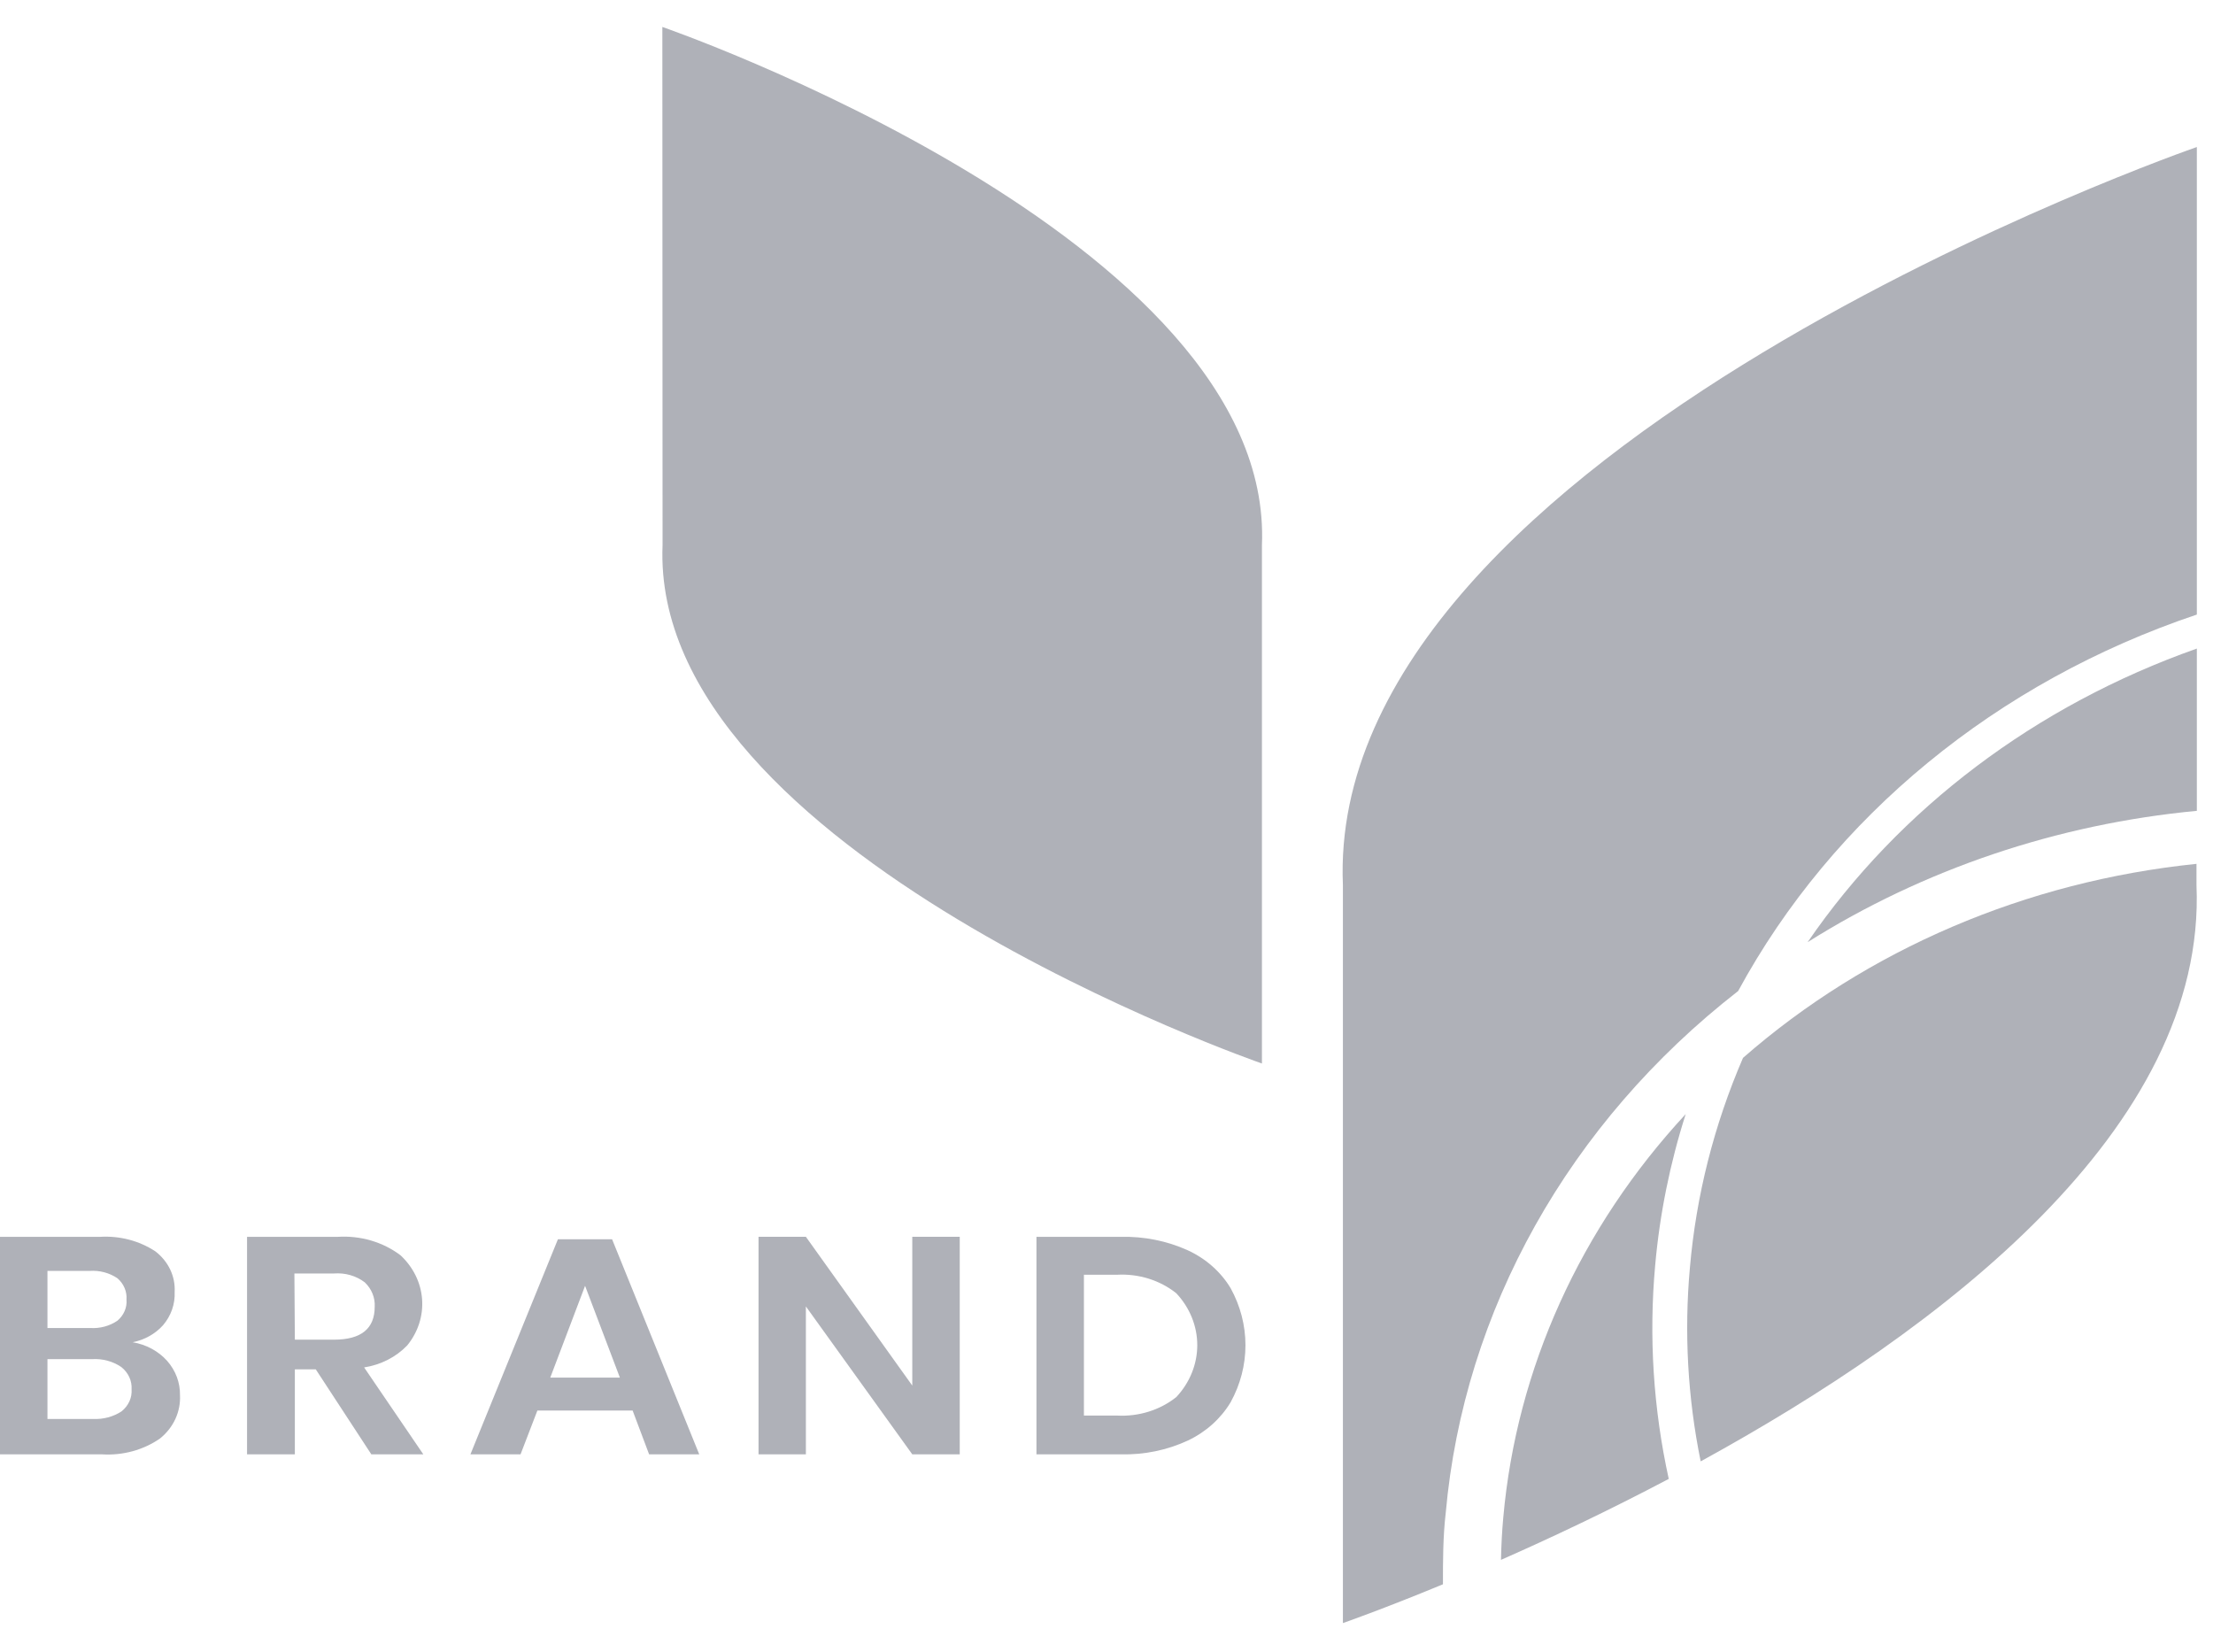
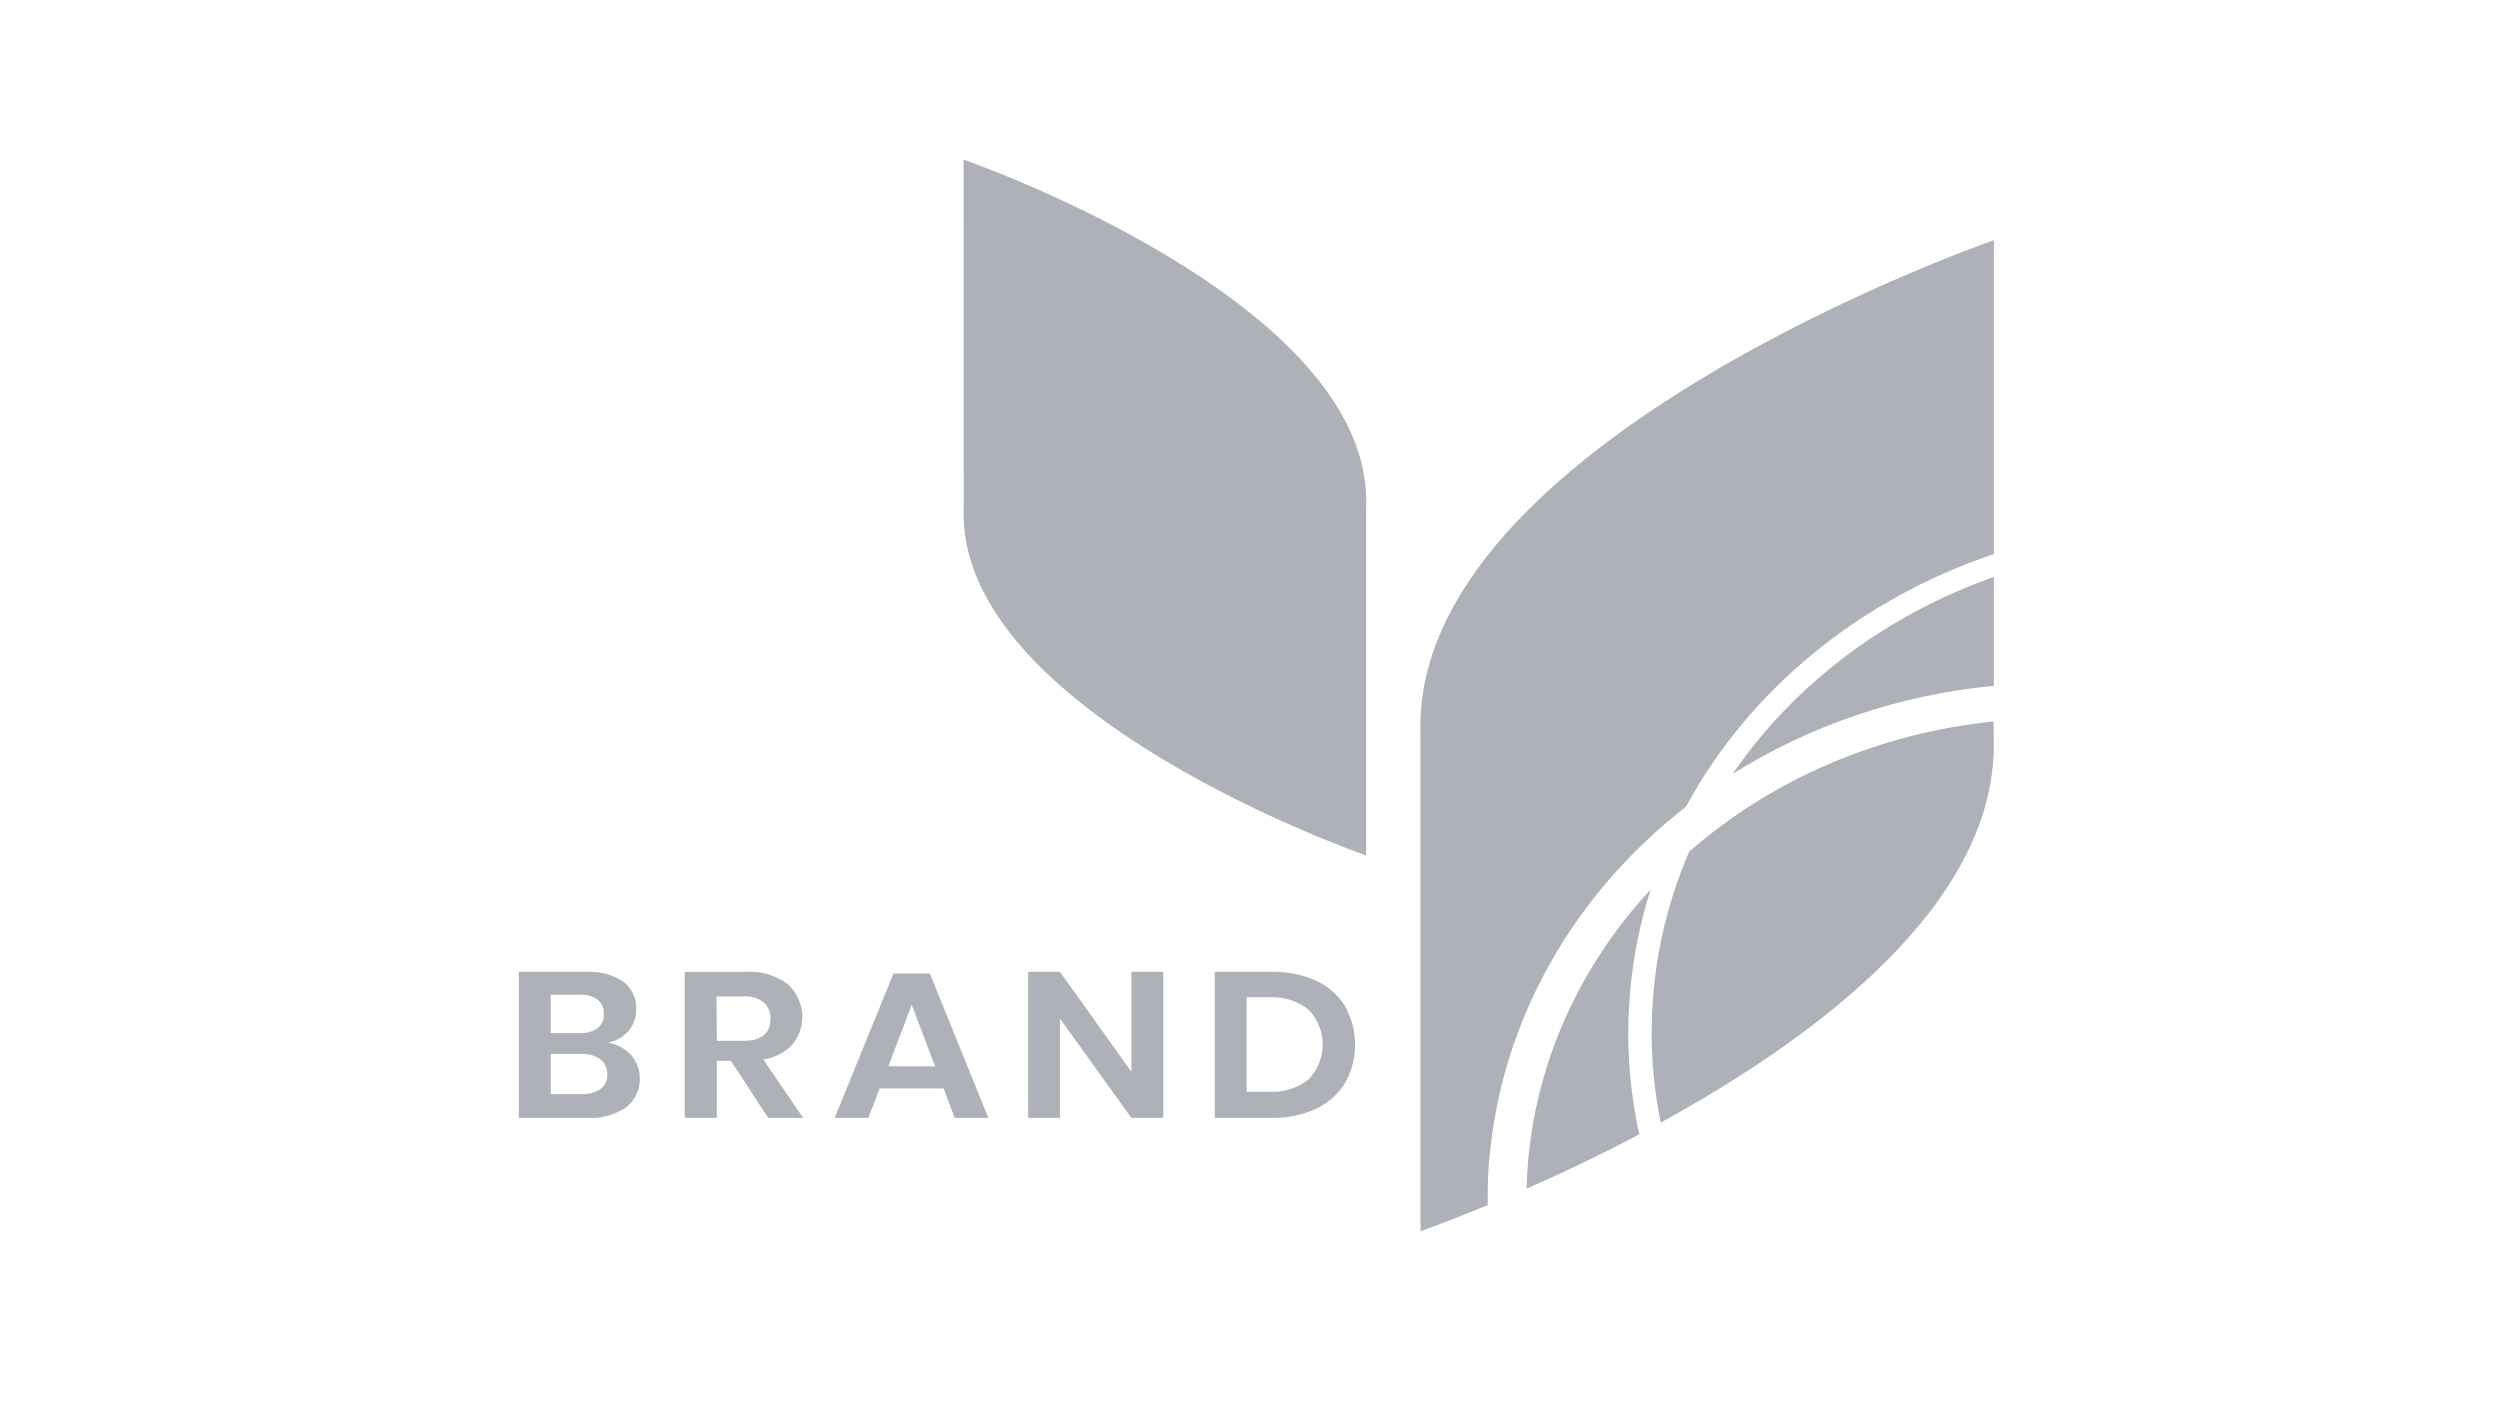
- <svg xmlns="http://www.w3.org/2000/svg" width="63" height="47" viewBox="0 0 63 47" fill="none">
-   <path d="M4.757 38.735C5.001 39.011 5.13 39.357 5.124 39.712C5.136 39.944 5.091 40.175 4.993 40.389C4.895 40.602 4.745 40.793 4.555 40.946C4.082 41.274 3.496 41.434 2.904 41.397H0V35.206H2.844C3.406 35.171 3.963 35.317 4.42 35.617C4.604 35.758 4.749 35.935 4.845 36.136C4.941 36.338 4.984 36.556 4.972 36.775C4.988 37.117 4.871 37.453 4.641 37.722C4.421 37.968 4.116 38.139 3.776 38.206C4.161 38.27 4.509 38.458 4.757 38.735V38.735ZM1.351 37.801H2.567C2.843 37.819 3.117 37.746 3.34 37.595C3.431 37.519 3.502 37.425 3.547 37.32C3.593 37.215 3.611 37.102 3.601 36.99C3.609 36.878 3.591 36.766 3.546 36.661C3.502 36.556 3.432 36.462 3.343 36.385C3.114 36.229 2.831 36.155 2.547 36.176H1.351V37.801ZM3.459 40.175C3.556 40.097 3.633 40 3.683 39.891C3.733 39.782 3.754 39.664 3.746 39.546C3.753 39.426 3.731 39.307 3.68 39.197C3.629 39.087 3.551 38.989 3.452 38.911C3.214 38.749 2.922 38.67 2.626 38.687H1.351V40.39H2.643C2.933 40.405 3.221 40.329 3.459 40.175V40.175Z" fill="#AFB1B8" />
-   <path d="M10.571 41.397L8.989 38.977H8.394V41.397H7.033V35.206H9.61C10.259 35.164 10.901 35.352 11.403 35.732C11.764 36.068 11.981 36.511 12.016 36.98C12.051 37.45 11.902 37.916 11.595 38.294C11.277 38.627 10.843 38.849 10.366 38.923L12.051 41.397H10.571ZM8.394 38.133H9.507C10.28 38.133 10.667 37.821 10.667 37.196C10.675 37.068 10.653 36.94 10.604 36.821C10.556 36.701 10.48 36.592 10.383 36.5C10.138 36.314 9.824 36.224 9.507 36.249H8.381L8.394 38.133Z" fill="#AFB1B8" />
-   <path d="M18.01 40.151H15.298L14.819 41.397H13.392L15.883 35.275H17.425L19.906 41.397H18.479L18.01 40.151ZM17.647 39.213L16.656 36.6L15.665 39.213H17.647Z" fill="#AFB1B8" />
-   <path d="M27.322 41.397H25.971L22.942 37.187V41.397H21.594V35.205H22.942L25.971 39.44V35.205H27.322V41.397Z" fill="#AFB1B8" />
-   <path d="M35.033 39.915C34.753 40.382 34.328 40.763 33.81 41.007C33.222 41.279 32.569 41.413 31.911 41.397H29.506V35.206H31.911C32.568 35.19 33.22 35.321 33.81 35.587C34.328 35.825 34.754 36.202 35.033 36.666C35.311 37.17 35.456 37.726 35.456 38.291C35.456 38.855 35.311 39.411 35.033 39.915V39.915ZM33.487 39.767C33.872 39.355 34.084 38.831 34.084 38.289C34.084 37.747 33.872 37.223 33.487 36.812C33.02 36.439 32.413 36.25 31.795 36.285H30.857V40.293H31.795C32.413 40.328 33.02 40.139 33.487 39.767Z" fill="#AFB1B8" />
-   <path d="M18.856 0.767C18.856 0.767 36.294 6.795 35.925 15.518V30.272C35.925 30.272 18.499 24.241 18.862 15.518L18.856 0.767Z" fill="#AFB1B8" />
-   <path d="M51.46 26.818C54.754 24.743 58.563 23.457 62.54 23.08V18.461C57.958 20.078 54.071 23.01 51.46 26.818V26.818Z" fill="#AFB1B8" />
-   <path d="M49.482 28.209C52.177 23.24 56.85 19.405 62.54 17.493V4.185C62.54 4.185 37.705 12.772 38.23 25.194V46.2C38.23 46.2 39.337 45.816 41.078 45.096C41.078 44.425 41.078 43.747 41.157 43.067C41.671 37.3 44.665 31.956 49.482 28.209V28.209Z" fill="#AFB1B8" />
-   <path d="M47.12 36.013C47.25 34.556 47.541 33.115 47.989 31.712C44.99 34.947 43.173 38.961 42.796 43.191C42.759 43.59 42.739 43.989 42.73 44.401C44.14 43.78 45.782 43.006 47.506 42.096C47.066 40.095 46.936 38.047 47.12 36.013V36.013Z" fill="#AFB1B8" />
-   <path d="M48.108 36.089C47.942 37.929 48.045 39.781 48.415 41.597C55.2 37.879 62.824 32.136 62.53 25.194V24.589C57.682 25.086 53.147 27.026 49.62 30.112C48.795 32.024 48.285 34.039 48.108 36.089V36.089Z" fill="#AFB1B8" />
+ <svg xmlns="http://www.w3.org/2000/svg" width="106" height="60" viewBox="0 0 106 60" fill="none">
+   <path d="M26.757 44.735C27.001 45.011 27.13 45.357 27.124 45.712C27.136 45.944 27.091 46.175 26.993 46.388C26.895 46.602 26.745 46.793 26.555 46.946C26.082 47.273 25.496 47.434 24.904 47.397H22V41.205H24.844C25.406 41.171 25.963 41.317 26.42 41.617C26.604 41.758 26.749 41.935 26.845 42.136C26.941 42.337 26.984 42.556 26.972 42.775C26.988 43.117 26.871 43.453 26.641 43.722C26.421 43.968 26.116 44.139 25.776 44.206C26.161 44.27 26.509 44.458 26.757 44.735ZM23.351 43.801H24.567C24.843 43.819 25.117 43.746 25.34 43.595C25.431 43.519 25.502 43.425 25.547 43.32C25.593 43.215 25.611 43.102 25.601 42.99C25.609 42.878 25.591 42.766 25.546 42.661C25.502 42.556 25.432 42.462 25.343 42.385C25.114 42.229 24.831 42.155 24.547 42.176H23.351V43.801ZM25.459 46.175C25.556 46.097 25.633 46 25.683 45.891C25.733 45.782 25.754 45.664 25.746 45.546C25.753 45.426 25.731 45.307 25.68 45.197C25.629 45.087 25.551 44.989 25.452 44.911C25.214 44.749 24.922 44.67 24.626 44.687H23.351V46.39H24.643C24.933 46.405 25.221 46.329 25.459 46.175Z" fill="#AFB1B8" />
+   <path d="M32.571 47.397L30.989 44.977H30.394V47.397H29.033V41.206H31.61C32.259 41.164 32.901 41.352 33.403 41.732C33.764 42.068 33.981 42.511 34.016 42.98C34.051 43.45 33.902 43.916 33.595 44.294C33.277 44.627 32.843 44.849 32.366 44.923L34.051 47.397H32.571ZM30.394 44.133H31.507C32.28 44.133 32.667 43.821 32.667 43.196C32.675 43.068 32.653 42.94 32.605 42.821C32.556 42.701 32.48 42.592 32.383 42.5C32.138 42.314 31.824 42.224 31.507 42.249H30.381L30.394 44.133Z" fill="#AFB1B8" />
+   <path d="M40.01 46.151H37.298L36.819 47.397H35.392L37.883 41.275H39.425L41.906 47.397H40.479L40.01 46.151ZM39.647 45.213L38.656 42.6L37.665 45.213H39.647Z" fill="#AFB1B8" />
+   <path d="M49.322 47.397H47.971L44.942 43.187V47.397H43.594V41.205H44.942L47.971 45.44V41.205H49.322V47.397Z" fill="#AFB1B8" />
+   <path d="M57.032 45.915C56.753 46.382 56.328 46.763 55.81 47.007C55.222 47.279 54.569 47.413 53.911 47.397H51.506V41.205H53.911C54.568 41.19 55.22 41.321 55.81 41.587C56.327 41.825 56.754 42.202 57.032 42.666C57.311 43.17 57.456 43.726 57.456 44.291C57.456 44.855 57.311 45.411 57.032 45.915ZM55.486 45.767C55.872 45.355 56.084 44.831 56.084 44.289C56.084 43.747 55.872 43.223 55.486 42.812C55.02 42.439 54.413 42.25 53.795 42.285H52.857V46.293H53.795C54.413 46.328 55.02 46.139 55.486 45.767Z" fill="#AFB1B8" />
+   <path d="M40.856 6.767C40.856 6.767 58.294 12.795 57.924 21.518V36.272C57.924 36.272 40.499 30.241 40.862 21.518L40.856 6.767Z" fill="#AFB1B8" />
+   <path d="M73.46 32.818C76.754 30.743 80.563 29.457 84.54 29.079V24.461C79.958 26.078 76.071 29.01 73.46 32.818Z" fill="#AFB1B8" />
+   <path d="M71.481 34.209C74.177 29.239 78.85 25.404 84.54 23.493V10.185C84.54 10.185 59.705 18.772 60.23 31.194V52.2C60.23 52.2 61.337 51.816 63.078 51.096C63.078 50.425 63.078 49.747 63.157 49.066C63.671 43.3 66.665 37.955 71.481 34.209Z" fill="#AFB1B8" />
+   <path d="M69.12 42.013C69.25 40.556 69.541 39.115 69.989 37.712C66.99 40.947 65.173 44.961 64.796 49.191C64.759 49.59 64.739 49.989 64.73 50.4C66.14 49.78 67.782 49.006 69.506 48.096C69.066 46.095 68.936 44.047 69.12 42.013Z" fill="#AFB1B8" />
+   <path d="M70.107 42.089C69.942 43.929 70.045 45.781 70.415 47.596C77.2 43.879 84.824 38.135 84.53 31.194V30.589C79.682 31.085 75.147 33.026 71.62 36.112C70.795 38.024 70.285 40.039 70.107 42.089Z" fill="#AFB1B8" />
</svg>
